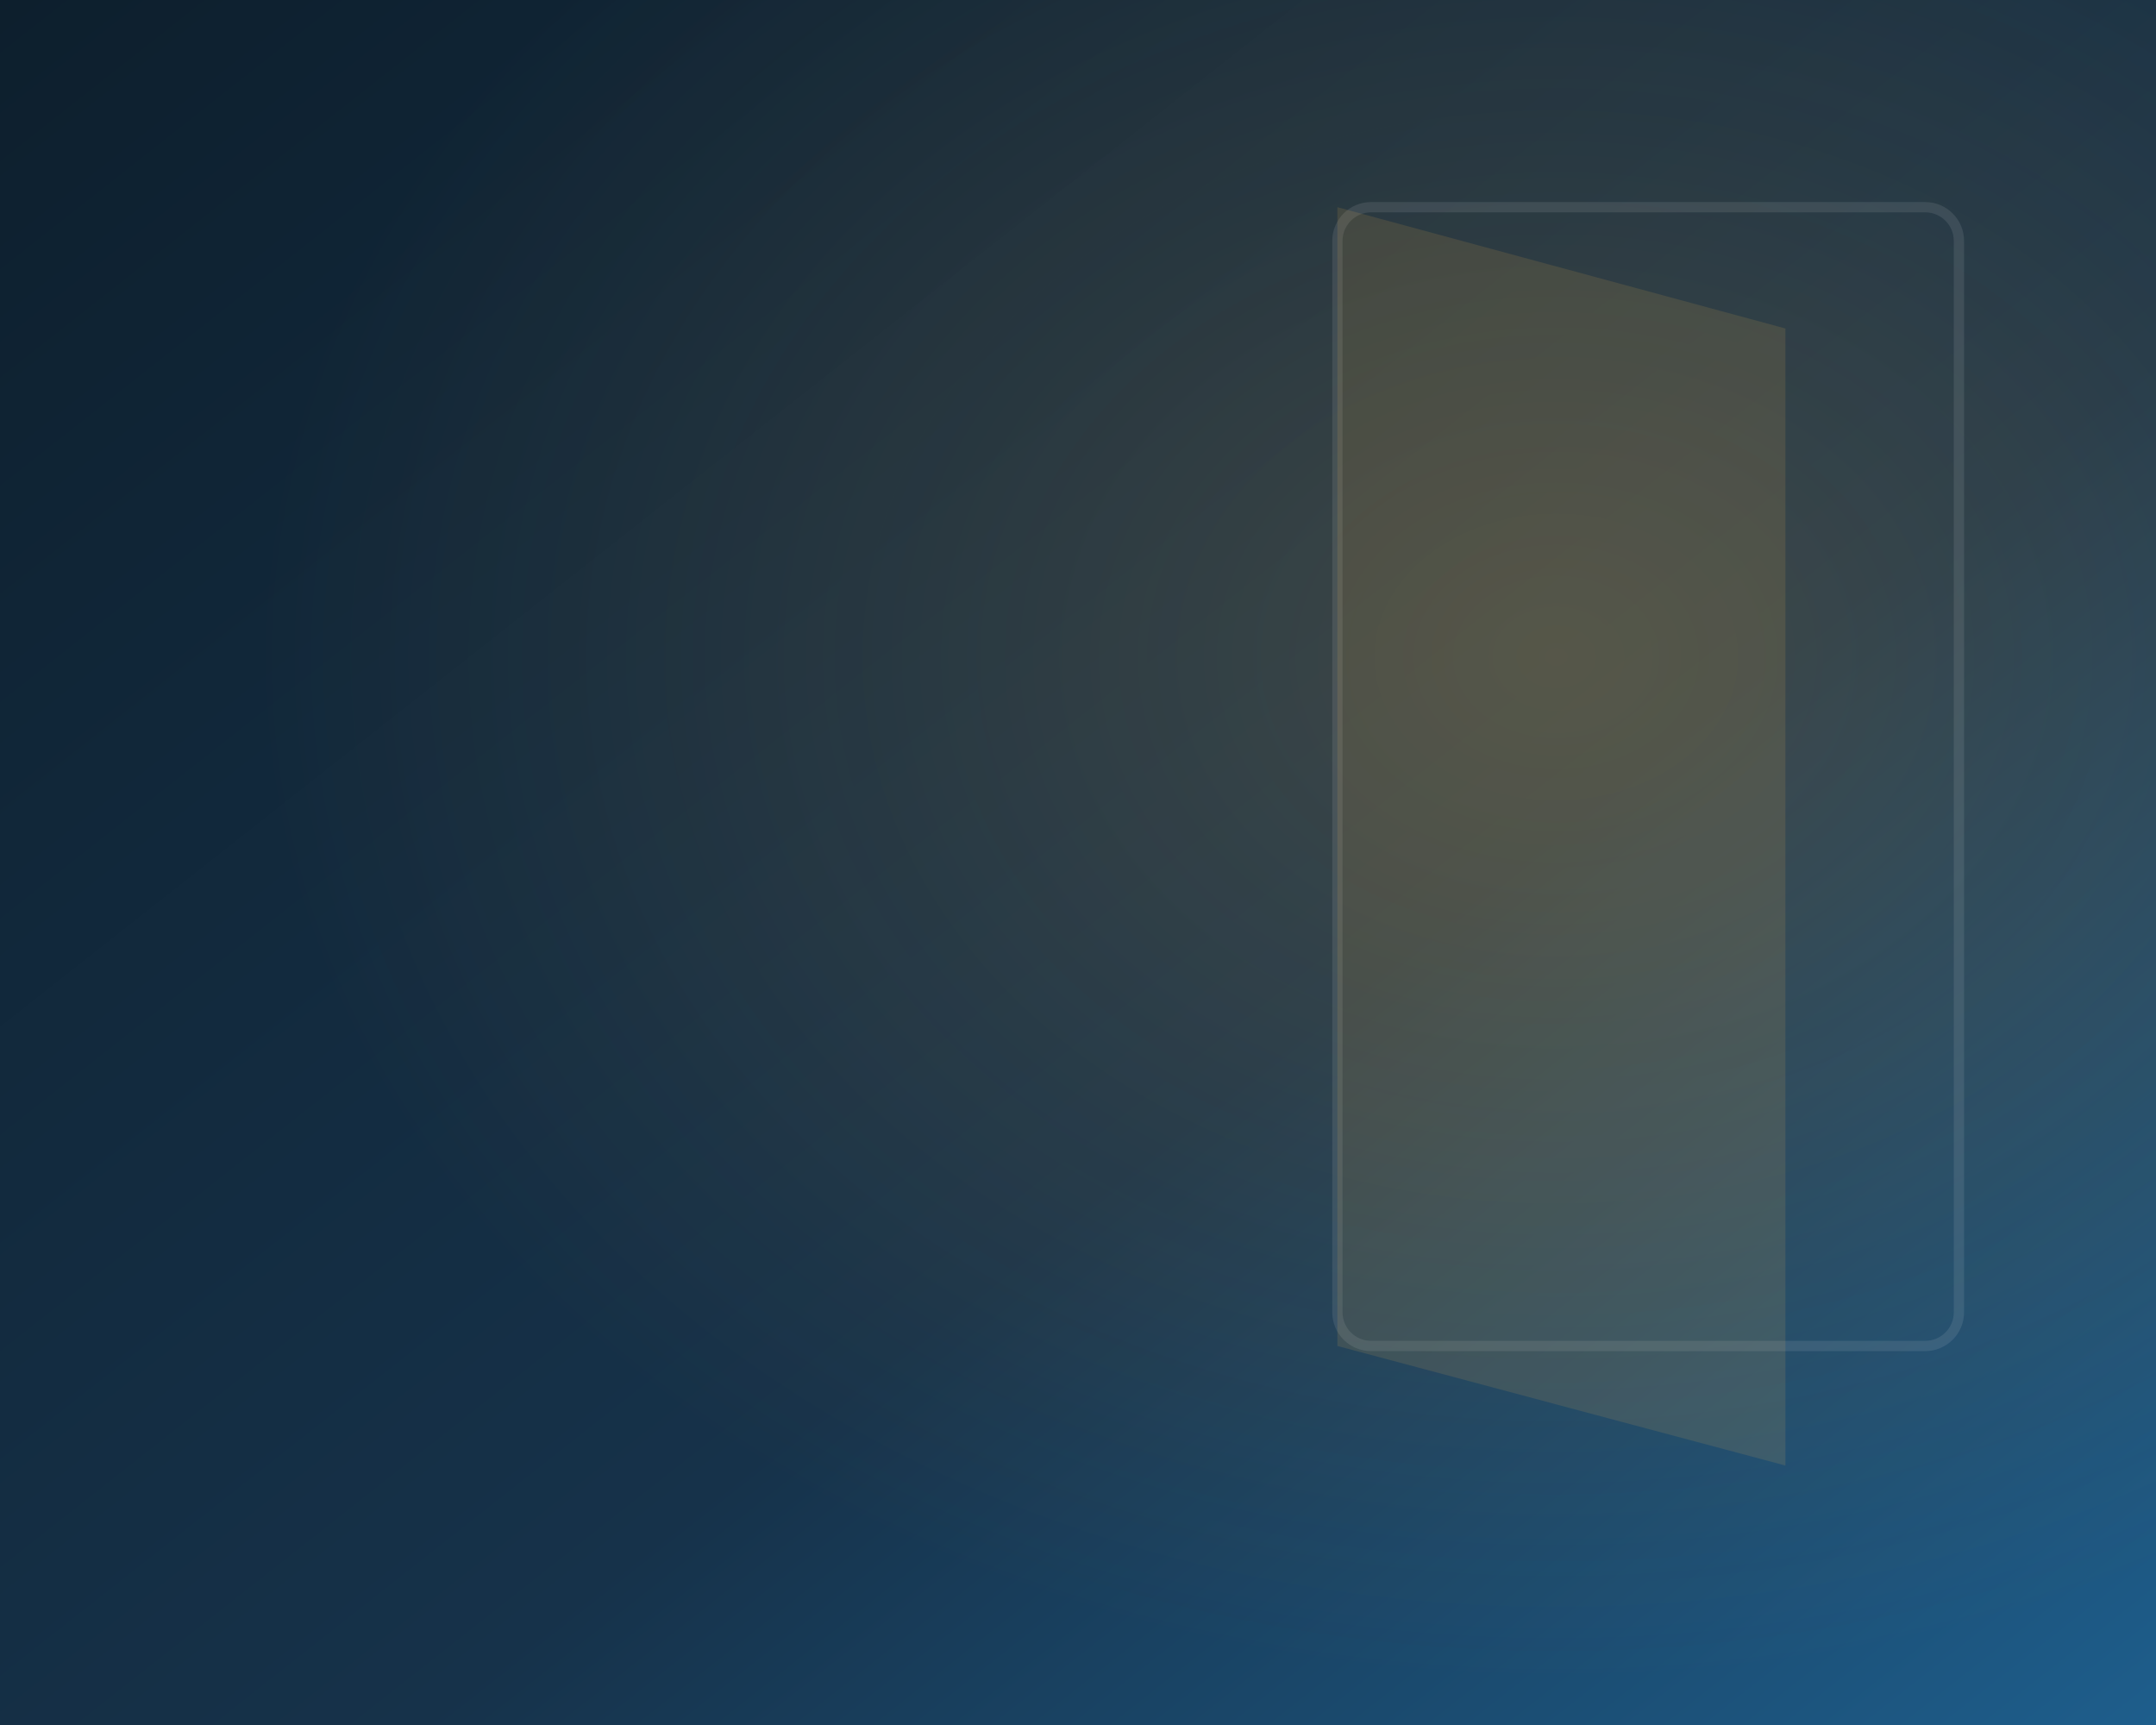
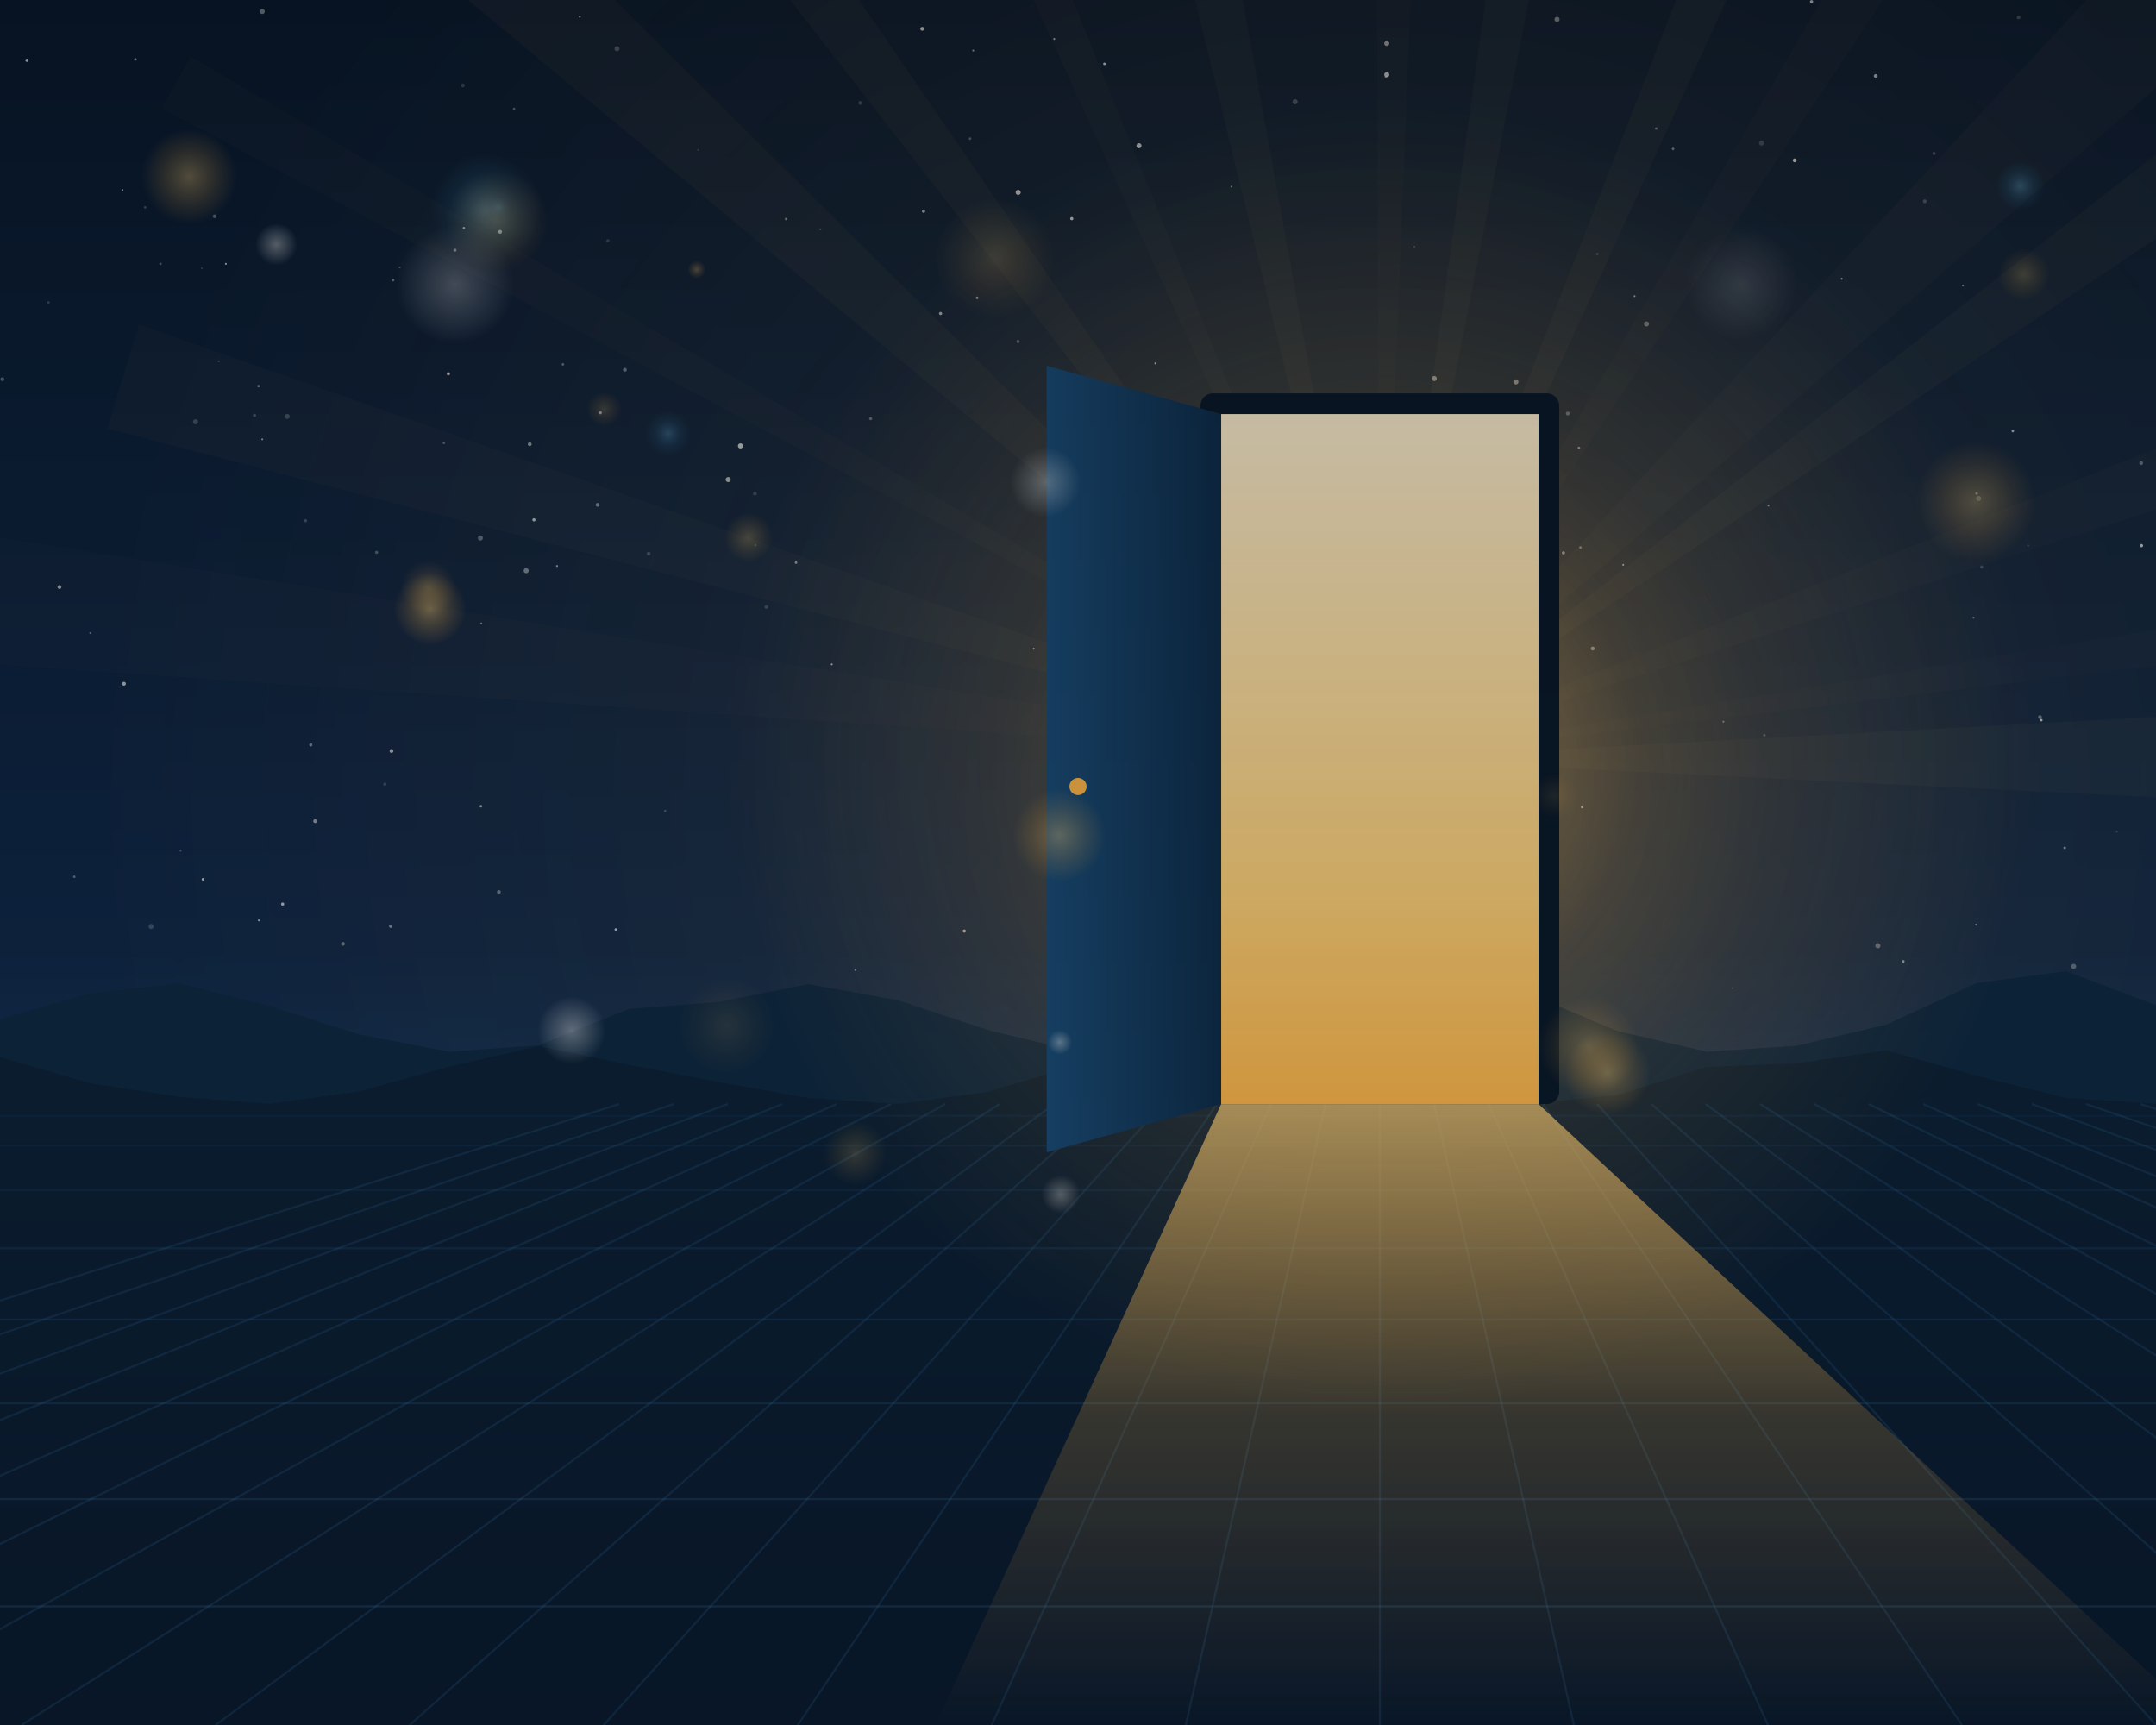
<svg xmlns="http://www.w3.org/2000/svg" width="1280" height="1024" viewBox="0 0 1280 1024">
  <defs>
-     <linearGradient id="g" x1="0" y1="0" x2="1" y2="1">
-       <stop offset="0" stop-color="#0d1f2d" />
-       <stop offset="0.6" stop-color="#16324a" />
-       <stop offset="1" stop-color="#1e5e8c" />
-     </linearGradient>
-     <radialGradient id="l" cx="0.72" cy="0.38" r="0.6">
-       <stop offset="0" stop-color="#ffb84c" stop-opacity="0.18" />
+     <linearGradient id="lg_bg" x1="0" y1="0" x2="1" y2="1">
+       <stop offset="0" stop-color="#2a78ad" />
+       <stop offset="1" stop-color="#16456e" />
+     </linearGradient>
+     <linearGradient id="lg_door" x1="0" y1="0" x2="1" y2="1">
+       <stop offset="0" stop-color="#ffd27a" />
+       <stop offset="1" stop-color="#f59e2a" />
+     </linearGradient>
+     <radialGradient id="bk_a">
+       <stop offset="0" stop-color="#ffd27a" stop-opacity="0.9" />
+       <stop offset="0.6" stop-color="#ffb84c" stop-opacity="0.35" />
      <stop offset="1" stop-color="#ffb84c" stop-opacity="0" />
    </radialGradient>
+     <radialGradient id="bk_t">
+       <stop offset="0" stop-color="#7fd3ff" stop-opacity="0.7" />
+       <stop offset="0.6" stop-color="#3a9bd1" stop-opacity="0.25" />
+       <stop offset="1" stop-color="#3a9bd1" stop-opacity="0" />
+     </radialGradient>
+     <radialGradient id="bk_w">
+       <stop offset="0" stop-color="#ffffff" stop-opacity="0.8" />
+       <stop offset="1" stop-color="#ffffff" stop-opacity="0" />
+     </radialGradient>
+     <linearGradient id="sky" x1="0" y1="0" x2="0" y2="1">
+       <stop offset="0" stop-color="#0a1a2e" />
+       <stop offset="0.55" stop-color="#10294a" />
+       <stop offset="1" stop-color="#1d5487" />
+     </linearGradient>
+     <radialGradient id="halo" gradientUnits="userSpaceOnUse" cx="819.2" cy="471.0" r="768.0">
+       <stop offset="0" stop-color="#ffb84c" stop-opacity="0.26" />
+       <stop offset="0.3" stop-color="#ffb84c" stop-opacity="0.07" />
+       <stop offset="1" stop-color="#ffb84c" stop-opacity="0" />
+     </radialGradient>
+     <radialGradient id="dglow" gradientUnits="userSpaceOnUse" cx="819.2" cy="450.6" r="389.1">
+       <stop offset="0" stop-color="#ffd27a" stop-opacity="0.55" />
+       <stop offset="0.4" stop-color="#ffb84c" stop-opacity="0.18" />
+       <stop offset="1" stop-color="#ffb84c" stop-opacity="0" />
+     </radialGradient>
+     <linearGradient id="floor" x1="0" y1="0" x2="0" y2="1">
+       <stop offset="0" stop-color="#0c2238" />
+       <stop offset="1" stop-color="#0a1a2e" />
+     </linearGradient>
+     <linearGradient id="opening" x1="0" y1="0" x2="0" y2="1">
+       <stop offset="0" stop-color="#fff1d2" />
+       <stop offset="0.7" stop-color="#ffd27a" />
+       <stop offset="1" stop-color="#ffb84c" />
+     </linearGradient>
+     <linearGradient id="beam" x1="0" y1="0" x2="0" y2="1">
+       <stop offset="0" stop-color="#ffd27a" stop-opacity="0.75" />
+       <stop offset="0.5" stop-color="#ffb84c" stop-opacity="0.22" />
+       <stop offset="1" stop-color="#ffb84c" stop-opacity="0" />
+     </linearGradient>
+     <linearGradient id="leaf" x1="0" y1="0" x2="1" y2="0">
+       <stop offset="0" stop-color="#1b4d78" />
+       <stop offset="1" stop-color="#0f2e4c" />
+     </linearGradient>
+     <linearGradient id="dimg" x1="0" y1="0" x2="0" y2="1">
+       <stop offset="0" stop-color="#000" stop-opacity="0.25" />
+       <stop offset="1" stop-color="#000" stop-opacity="0.15" />
+     </linearGradient>
  </defs>
-   <rect width="1280" height="1024" fill="url(#g)" />
-   <rect width="1280" height="1024" fill="url(#l)" />
-   <g opacity="0.10" fill="none" stroke="#f0f4f8" stroke-width="6.1">
-     <rect x="794" y="123" width="369" height="676" rx="20" />
-   </g>
-   <polygon opacity="0.12" fill="#ffb84c" points="794,123 1060,195 1060,870 794,799" />
+   <rect width="1280" height="1024" fill="url(#sky)" />
+   <circle cx="414.5" cy="89.0" r="0.57" fill="#ffffff" opacity="0.19" />
+   <circle cx="685.9" cy="215.7" r="0.57" fill="#ffffff" opacity="0.70" />
+   <circle cx="274.8" cy="50.7" r="1.14" fill="#ffffff" opacity="0.19" />
+   <circle cx="116.1" cy="250.4" r="1.52" fill="#ffffff" opacity="0.22" />
+   <circle cx="285.7" cy="370.1" r="0.57" fill="#ffffff" opacity="0.50" />
+   <circle cx="507.8" cy="575.8" r="0.57" fill="#ffffff" opacity="0.48" />
+   <circle cx="170.5" cy="247.2" r="1.52" fill="#ffffff" opacity="0.22" />
+   <circle cx="394.9" cy="481.4" r="0.76" fill="#ffffff" opacity="0.21" />
+   <circle cx="731.1" cy="110.8" r="0.57" fill="#ffffff" opacity="0.48" />
+   <circle cx="80.4" cy="35.2" r="0.76" fill="#ffffff" opacity="0.45" />
+   <circle cx="680.6" cy="458.4" r="1.14" fill="#ffffff" opacity="0.50" />
+   <circle cx="580.1" cy="176.8" r="0.76" fill="#ffffff" opacity="0.57" />
+   <circle cx="312.4" cy="338.8" r="1.52" fill="#ffffff" opacity="0.45" />
+   <circle cx="439.6" cy="264.7" r="1.52" fill="#ffffff" opacity="0.74" />
+   <circle cx="151.1" cy="246.6" r="0.95" fill="#ffffff" opacity="0.24" />
+   <circle cx="625.9" cy="23.1" r="0.57" fill="#ffffff" opacity="0.61" />
+   <circle cx="733.5" cy="516.4" r="0.95" fill="#ffffff" opacity="0.35" />
+   <circle cx="448.2" cy="293.0" r="1.14" fill="#ffffff" opacity="0.19" />
+   <circle cx="119.8" cy="159.2" r="0.57" fill="#ffffff" opacity="0.19" />
+   <circle cx="897.9" cy="381.7" r="1.14" fill="#ffffff" opacity="0.32" />
+   <circle cx="493.8" cy="394.4" r="0.57" fill="#ffffff" opacity="0.71" />
+   <circle cx="455.0" cy="360.3" r="1.14" fill="#ffffff" opacity="0.19" />
+   <circle cx="983.3" cy="76.3" r="0.76" fill="#ffffff" opacity="0.39" />
+   <circle cx="1173.5" cy="292.9" r="0.76" fill="#ffffff" opacity="0.42" />
+   <circle cx="703.3" cy="521.0" r="1.14" fill="#ffffff" opacity="0.67" />
+   <circle cx="356.4" cy="245.0" r="0.95" fill="#ffffff" opacity="0.56" />
+   <circle cx="487.0" cy="136.1" r="0.57" fill="#ffffff" opacity="0.26" />
+   <circle cx="296.9" cy="137.6" r="1.14" fill="#ffffff" opacity="0.65" />
+   <circle cx="233.4" cy="166.3" r="0.76" fill="#ffffff" opacity="0.40" />
+   <circle cx="472.6" cy="334.0" r="0.76" fill="#ffffff" opacity="0.56" />
+   <circle cx="659.8" cy="364.3" r="0.57" fill="#ffffff" opacity="0.42" />
+   <circle cx="1114.9" cy="561.4" r="1.52" fill="#ffffff" opacity="0.39" />
+   <circle cx="510.7" cy="61.1" r="1.14" fill="#ffffff" opacity="0.19" />
+   <circle cx="86.2" cy="123.1" r="0.76" fill="#ffffff" opacity="0.22" />
+   <circle cx="768.9" cy="60.4" r="1.52" fill="#ffffff" opacity="0.24" />
+   <circle cx="129.9" cy="214.5" r="0.57" fill="#ffffff" opacity="0.19" />
+   <circle cx="266.2" cy="221.9" r="0.95" fill="#ffffff" opacity="0.72" />
+   <circle cx="770.9" cy="279.7" r="0.57" fill="#ffffff" opacity="0.66" />
+   <circle cx="1271.2" cy="274.9" r="1.14" fill="#ffffff" opacity="0.34" />
+   <circle cx="184.5" cy="442.2" r="0.95" fill="#ffffff" opacity="0.44" />
+   <circle cx="885.8" cy="304.5" r="0.76" fill="#ffffff" opacity="0.72" />
+   <circle cx="676.2" cy="86.5" r="1.52" fill="#ffffff" opacity="0.70" />
+   <circle cx="970.4" cy="175.8" r="0.57" fill="#ffffff" opacity="0.57" />
+   <circle cx="334.2" cy="216.3" r="0.76" fill="#ffffff" opacity="0.36" />
+   <circle cx="285.2" cy="319.4" r="1.52" fill="#ffffff" opacity="0.35" />
+   <circle cx="285.5" cy="478.6" r="0.76" fill="#ffffff" opacity="0.63" />
+   <circle cx="1047.5" cy="436.4" r="0.76" fill="#ffffff" opacity="0.27" />
+   <circle cx="630.8" cy="431.2" r="0.57" fill="#ffffff" opacity="0.62" />
+   <circle cx="604.5" cy="114.2" r="1.52" fill="#ffffff" opacity="0.72" />
+   <circle cx="572.5" cy="552.7" r="0.95" fill="#ffffff" opacity="0.72" />
+   <circle cx="466.7" cy="130.0" r="0.76" fill="#ffffff" opacity="0.43" />
+   <circle cx="432.3" cy="284.7" r="1.52" fill="#ffffff" opacity="0.65" />
+   <circle cx="613.7" cy="385.1" r="0.57" fill="#ffffff" opacity="0.65" />
+   <circle cx="153.5" cy="229.2" r="0.76" fill="#ffffff" opacity="0.44" />
+   <circle cx="228.5" cy="465.5" r="0.95" fill="#ffffff" opacity="0.20" />
+   <circle cx="1211.1" cy="425.7" r="1.14" fill="#ffffff" opacity="0.39" />
+   <circle cx="1211.9" cy="427.5" r="0.76" fill="#ffffff" opacity="0.75" />
+   <circle cx="35.3" cy="348.5" r="1.14" fill="#ffffff" opacity="0.63" />
+   <circle cx="187.1" cy="487.5" r="1.14" fill="#ffffff" opacity="0.54" />
+   <circle cx="448.5" cy="323.6" r="0.76" fill="#ffffff" opacity="0.16" />
+   <circle cx="1023.2" cy="428.4" r="0.57" fill="#ffffff" opacity="0.47" />
+   <circle cx="1195.0" cy="255.9" r="0.76" fill="#ffffff" opacity="0.65" />
+   <circle cx="270.1" cy="148.5" r="0.95" fill="#ffffff" opacity="0.45" />
+   <circle cx="977.5" cy="192.3" r="1.52" fill="#ffffff" opacity="0.40" />
+   <circle cx="167.8" cy="536.7" r="0.95" fill="#ffffff" opacity="0.69" />
+   <circle cx="848.0" cy="480.7" r="1.52" fill="#ffffff" opacity="0.40" />
+   <circle cx="1174.7" cy="295.9" r="1.52" fill="#ffffff" opacity="0.24" />
+   <circle cx="653.5" cy="514.8" r="0.76" fill="#ffffff" opacity="0.52" />
+   <circle cx="993.3" cy="88.4" r="0.76" fill="#ffffff" opacity="0.43" />
+   <circle cx="928.2" cy="328.2" r="0.95" fill="#ffffff" opacity="0.56" />
+   <circle cx="679.3" cy="284.6" r="0.57" fill="#ffffff" opacity="0.68" />
+   <circle cx="72.7" cy="112.8" r="0.57" fill="#ffffff" opacity="0.61" />
+   <circle cx="649.9" cy="331.3" r="0.57" fill="#ffffff" opacity="0.42" />
+   <circle cx="784.0" cy="298.2" r="1.52" fill="#ffffff" opacity="0.27" />
+   <circle cx="354.8" cy="299.7" r="1.14" fill="#ffffff" opacity="0.45" />
+   <circle cx="317.0" cy="308.6" r="0.95" fill="#ffffff" opacity="0.70" />
+   <circle cx="1142.7" cy="119.5" r="1.14" fill="#ffffff" opacity="0.23" />
+   <circle cx="155.7" cy="260.8" r="0.57" fill="#ffffff" opacity="0.55" />
+   <circle cx="548.3" cy="125.4" r="0.95" fill="#ffffff" opacity="0.62" />
+   <circle cx="1148.2" cy="91.1" r="0.95" fill="#ffffff" opacity="0.24" />
+   <circle cx="1130.0" cy="570.7" r="0.76" fill="#ffffff" opacity="0.60" />
+   <circle cx="120.5" cy="522.0" r="0.76" fill="#ffffff" opacity="0.74" />
+   <circle cx="1065.5" cy="95.2" r="1.14" fill="#ffffff" opacity="0.75" />
+   <circle cx="516.9" cy="248.5" r="0.95" fill="#ffffff" opacity="0.34" />
+   <circle cx="924.4" cy="11.5" r="1.52" fill="#ffffff" opacity="0.43" />
+   <circle cx="900.0" cy="226.7" r="1.52" fill="#ffffff" opacity="0.52" />
+   <circle cx="655.7" cy="37.9" r="0.76" fill="#ffffff" opacity="0.73" />
+   <circle cx="134.1" cy="156.6" r="0.57" fill="#ffffff" opacity="0.69" />
+   <circle cx="232.4" cy="445.8" r="1.14" fill="#ffffff" opacity="0.66" />
+   <circle cx="865.2" cy="558.0" r="1.14" fill="#ffffff" opacity="0.24" />
+   <circle cx="1176.5" cy="336.6" r="0.95" fill="#ffffff" opacity="0.20" />
+   <circle cx="73.6" cy="405.9" r="1.14" fill="#ffffff" opacity="0.69" />
+   <circle cx="344.2" cy="9.9" r="0.57" fill="#ffffff" opacity="0.63" />
+   <circle cx="107.2" cy="505.0" r="0.57" fill="#ffffff" opacity="0.31" />
+   <circle cx="155.7" cy="6.8" r="1.52" fill="#ffffff" opacity="0.40" />
+   <circle cx="1171.7" cy="366.7" r="0.57" fill="#ffffff" opacity="0.47" />
+   <circle cx="305.2" cy="64.6" r="0.76" fill="#ffffff" opacity="0.31" />
+   <circle cx="231.9" cy="549.9" r="0.95" fill="#ffffff" opacity="0.47" />
+   <circle cx="263.5" cy="262.9" r="0.76" fill="#ffffff" opacity="0.31" />
+   <circle cx="1028.7" cy="586.6" r="0.57" fill="#ffffff" opacity="0.16" />
+   <circle cx="938.3" cy="325.0" r="0.76" fill="#ffffff" opacity="0.46" />
+   <circle cx="314.5" cy="263.7" r="1.14" fill="#ffffff" opacity="0.54" />
+   <circle cx="698.8" cy="524.2" r="1.52" fill="#ffffff" opacity="0.33" />
+   <circle cx="275.4" cy="135.4" r="0.76" fill="#ffffff" opacity="0.65" />
+   <circle cx="904.6" cy="375.1" r="1.14" fill="#ffffff" opacity="0.74" />
+   <circle cx="1256.8" cy="493.7" r="0.57" fill="#ffffff" opacity="0.19" />
+   <circle cx="948.3" cy="150.8" r="0.76" fill="#ffffff" opacity="0.18" />
+   <circle cx="851.5" cy="224.7" r="1.52" fill="#ffffff" opacity="0.55" />
+   <circle cx="360.9" cy="142.9" r="0.95" fill="#ffffff" opacity="0.18" />
+   <circle cx="237.3" cy="158.7" r="0.57" fill="#ffffff" opacity="0.31" />
+   <circle cx="1231.1" cy="573.7" r="1.52" fill="#ffffff" opacity="0.34" />
+   <circle cx="44.1" cy="520.5" r="0.76" fill="#ffffff" opacity="0.36" />
+   <circle cx="1.4" cy="225.1" r="1.14" fill="#ffffff" opacity="0.32" />
+   <circle cx="839.7" cy="146.4" r="0.57" fill="#ffffff" opacity="0.20" />
+   <circle cx="1045.8" cy="84.9" r="1.52" fill="#ffffff" opacity="0.18" />
+   <circle cx="28.8" cy="179.5" r="0.76" fill="#ffffff" opacity="0.20" />
+   <circle cx="1225.8" cy="503.3" r="0.76" fill="#ffffff" opacity="0.54" />
+   <circle cx="916.5" cy="518.5" r="1.14" fill="#ffffff" opacity="0.61" />
+   <circle cx="922.5" cy="291.5" r="0.95" fill="#ffffff" opacity="0.58" />
+   <circle cx="823.3" cy="25.8" r="1.52" fill="#ffffff" opacity="0.53" />
+   <circle cx="939.3" cy="479.1" r="0.76" fill="#ffffff" opacity="0.70" />
+   <circle cx="963.7" cy="335.3" r="0.57" fill="#ffffff" opacity="0.65" />
+   <circle cx="747.6" cy="526.6" r="0.76" fill="#ffffff" opacity="0.20" />
+   <circle cx="53.6" cy="375.8" r="0.57" fill="#ffffff" opacity="0.38" />
+   <circle cx="577.8" cy="30.0" r="0.57" fill="#ffffff" opacity="0.53" />
+   <circle cx="871.3" cy="288.6" r="0.57" fill="#ffffff" opacity="0.42" />
+   <circle cx="89.7" cy="550.0" r="1.52" fill="#ffffff" opacity="0.21" />
+   <circle cx="673.3" cy="439.8" r="1.14" fill="#ffffff" opacity="0.30" />
+   <circle cx="95.3" cy="156.6" r="0.76" fill="#ffffff" opacity="0.29" />
+   <circle cx="831.9" cy="271.5" r="1.14" fill="#ffffff" opacity="0.20" />
+   <circle cx="1165.4" cy="169.5" r="0.57" fill="#ffffff" opacity="0.52" />
+   <circle cx="822.7" cy="45.7" r="0.76" fill="#ffffff" opacity="0.35" />
+   <circle cx="834.0" cy="408.7" r="1.52" fill="#ffffff" opacity="0.49" />
+   <circle cx="16.0" cy="35.8" r="0.95" fill="#ffffff" opacity="0.73" />
+   <circle cx="127.4" cy="128.4" r="1.14" fill="#ffffff" opacity="0.32" />
+   <circle cx="661.2" cy="274.1" r="1.14" fill="#ffffff" opacity="0.61" />
+   <circle cx="1271.4" cy="323.9" r="0.95" fill="#ffffff" opacity="0.74" />
+   <circle cx="1198.4" cy="10.3" r="1.14" fill="#ffffff" opacity="0.20" />
+   <circle cx="648.5" cy="586.6" r="0.95" fill="#ffffff" opacity="0.38" />
+   <circle cx="1173.2" cy="548.9" r="0.57" fill="#ffffff" opacity="0.50" />
+   <circle cx="181.4" cy="309.1" r="0.95" fill="#ffffff" opacity="0.23" />
+   <circle cx="1049.9" cy="300.1" r="0.57" fill="#ffffff" opacity="0.57" />
+   <circle cx="296.2" cy="529.5" r="1.14" fill="#ffffff" opacity="0.39" />
+   <circle cx="203.6" cy="560.3" r="1.14" fill="#ffffff" opacity="0.39" />
+   <circle cx="930.8" cy="245.5" r="1.14" fill="#ffffff" opacity="0.34" />
+   <circle cx="1075.5" cy="1.0" r="0.95" fill="#ffffff" opacity="0.65" />
+   <circle cx="153.7" cy="546.4" r="0.57" fill="#ffffff" opacity="0.69" />
+   <circle cx="371.0" cy="219.5" r="1.14" fill="#ffffff" opacity="0.38" />
+   <circle cx="1113.6" cy="45.1" r="1.14" fill="#ffffff" opacity="0.60" />
+   <circle cx="1093.4" cy="165.5" r="0.57" fill="#ffffff" opacity="0.65" />
+   <circle cx="365.6" cy="551.8" r="0.76" fill="#ffffff" opacity="0.73" />
+   <circle cx="558.4" cy="186.1" r="0.95" fill="#ffffff" opacity="0.62" />
+   <circle cx="547.5" cy="17.1" r="1.14" fill="#ffffff" opacity="0.70" />
+   <circle cx="1204.1" cy="323.9" r="0.57" fill="#ffffff" opacity="0.18" />
+   <circle cx="937.4" cy="265.9" r="0.76" fill="#ffffff" opacity="0.54" />
+   <circle cx="366.3" cy="28.9" r="1.52" fill="#ffffff" opacity="0.23" />
+   <circle cx="604.4" cy="202.7" r="0.95" fill="#ffffff" opacity="0.30" />
+   <circle cx="945.6" cy="385.0" r="1.14" fill="#ffffff" opacity="0.54" />
+   <circle cx="385.1" cy="328.7" r="1.14" fill="#ffffff" opacity="0.22" />
+   <circle cx="823.3" cy="44.3" r="1.52" fill="#ffffff" opacity="0.69" />
+   <circle cx="636.3" cy="129.8" r="0.95" fill="#ffffff" opacity="0.75" />
+   <circle cx="575.9" cy="82.3" r="0.76" fill="#ffffff" opacity="0.30" />
+   <circle cx="223.6" cy="327.9" r="0.95" fill="#ffffff" opacity="0.29" />
+   <circle cx="330.7" cy="336.0" r="0.57" fill="#ffffff" opacity="0.60" />
+   <rect width="1280" height="1024" fill="url(#halo)" />
+   <polygon points="0,1024.0 0.0,605.1 53.3,589.7 106.7,583.7 160.0,597.2 213.3,614.1 266.7,624.3 320.0,620.5 373.3,598.9 426.7,594.8 480.0,584.2 533.3,593.8 586.7,611.5 640.0,624.3 693.3,620.3 746.7,606.1 800.0,589.6 853.3,585.5 906.7,589.5 960.0,612.0 1013.3,624.3 1066.7,620.8 1120.0,608.2 1173.3,583.6 1226.7,576.5 1280.0,596.7 1280,1024.0" fill="#0f2a44" />
+   <polygon points="0,1024.0 0.0,627.5 53.3,643.1 106.7,651.1 160.0,655.3 213.3,647.9 266.7,633.2 320.0,621.0 373.3,632.1 426.7,642.4 480.0,651.8 533.3,655.3 586.7,648.1 640.0,632.1 693.3,624.4 746.7,626.9 800.0,637.4 853.3,651.3 906.7,655.3 960.0,650.1 1013.3,633.4 1066.7,631.2 1120.0,623.5 1173.3,638.6 1226.7,651.8 1280.0,655.2 1280,1024.0" fill="#0c2238" />
+   <rect x="0" y="655.4" width="1280" height="368.6" fill="url(#floor)" />
+   <line x1="367.6" y1="655.4" x2="-793.6" y2="1024" stroke="#3a7fb8" stroke-width="1.2" opacity="0.18" />
+   <line x1="399.9" y1="655.4" x2="-678.4" y2="1024" stroke="#3a7fb8" stroke-width="1.2" opacity="0.18" />
+   <line x1="432.1" y1="655.4" x2="-563.2" y2="1024" stroke="#3a7fb8" stroke-width="1.2" opacity="0.18" />
+   <line x1="464.4" y1="655.4" x2="-448.0" y2="1024" stroke="#3a7fb8" stroke-width="1.2" opacity="0.18" />
+   <line x1="496.6" y1="655.4" x2="-332.8" y2="1024" stroke="#3a7fb8" stroke-width="1.2" opacity="0.18" />
+   <line x1="528.9" y1="655.4" x2="-217.6" y2="1024" stroke="#3a7fb8" stroke-width="1.2" opacity="0.18" />
+   <line x1="561.2" y1="655.4" x2="-102.4" y2="1024" stroke="#3a7fb8" stroke-width="1.2" opacity="0.18" />
+   <line x1="593.4" y1="655.4" x2="12.8" y2="1024" stroke="#3a7fb8" stroke-width="1.2" opacity="0.18" />
+   <line x1="625.7" y1="655.4" x2="128.0" y2="1024" stroke="#3a7fb8" stroke-width="1.2" opacity="0.18" />
+   <line x1="657.9" y1="655.4" x2="243.2" y2="1024" stroke="#3a7fb8" stroke-width="1.2" opacity="0.18" />
+   <line x1="690.2" y1="655.4" x2="358.4" y2="1024" stroke="#3a7fb8" stroke-width="1.2" opacity="0.18" />
+   <line x1="722.4" y1="655.4" x2="473.6" y2="1024" stroke="#3a7fb8" stroke-width="1.2" opacity="0.18" />
+   <line x1="754.7" y1="655.4" x2="588.8" y2="1024" stroke="#3a7fb8" stroke-width="1.2" opacity="0.18" />
+   <line x1="786.9" y1="655.4" x2="704.0" y2="1024" stroke="#3a7fb8" stroke-width="1.2" opacity="0.18" />
+   <line x1="819.2" y1="655.4" x2="819.2" y2="1024" stroke="#3a7fb8" stroke-width="1.2" opacity="0.18" />
+   <line x1="851.5" y1="655.4" x2="934.4" y2="1024" stroke="#3a7fb8" stroke-width="1.2" opacity="0.18" />
+   <line x1="883.7" y1="655.4" x2="1049.6" y2="1024" stroke="#3a7fb8" stroke-width="1.2" opacity="0.18" />
+   <line x1="916.0" y1="655.4" x2="1164.8" y2="1024" stroke="#3a7fb8" stroke-width="1.2" opacity="0.18" />
+   <line x1="948.2" y1="655.4" x2="1280.0" y2="1024" stroke="#3a7fb8" stroke-width="1.2" opacity="0.18" />
+   <line x1="980.5" y1="655.4" x2="1395.2" y2="1024" stroke="#3a7fb8" stroke-width="1.2" opacity="0.18" />
+   <line x1="1012.7" y1="655.4" x2="1510.4" y2="1024" stroke="#3a7fb8" stroke-width="1.2" opacity="0.18" />
+   <line x1="1045.0" y1="655.4" x2="1625.6" y2="1024" stroke="#3a7fb8" stroke-width="1.2" opacity="0.18" />
+   <line x1="1077.2" y1="655.4" x2="1740.8" y2="1024" stroke="#3a7fb8" stroke-width="1.2" opacity="0.18" />
+   <line x1="1109.5" y1="655.4" x2="1856.0" y2="1024" stroke="#3a7fb8" stroke-width="1.2" opacity="0.18" />
+   <line x1="1141.8" y1="655.4" x2="1971.2" y2="1024" stroke="#3a7fb8" stroke-width="1.2" opacity="0.18" />
+   <line x1="1174.0" y1="655.4" x2="2086.4" y2="1024" stroke="#3a7fb8" stroke-width="1.2" opacity="0.18" />
+   <line x1="1206.3" y1="655.4" x2="2201.6" y2="1024" stroke="#3a7fb8" stroke-width="1.2" opacity="0.18" />
+   <line x1="1238.5" y1="655.4" x2="2316.8" y2="1024" stroke="#3a7fb8" stroke-width="1.2" opacity="0.18" />
+   <line x1="1270.8" y1="655.4" x2="2432.0" y2="1024" stroke="#3a7fb8" stroke-width="1.2" opacity="0.18" />
+   <line x1="0" y1="662.4" x2="1280" y2="662.4" stroke="#3a7fb8" stroke-width="1.2" opacity="0.08" />
+   <line x1="0" y1="680.0" x2="1280" y2="680.0" stroke="#3a7fb8" stroke-width="1.2" opacity="0.10" />
+   <line x1="0" y1="706.4" x2="1280" y2="706.4" stroke="#3a7fb8" stroke-width="1.2" opacity="0.12" />
+   <line x1="0" y1="741.0" x2="1280" y2="741.0" stroke="#3a7fb8" stroke-width="1.2" opacity="0.14" />
+   <line x1="0" y1="783.3" x2="1280" y2="783.3" stroke="#3a7fb8" stroke-width="1.2" opacity="0.16" />
+   <line x1="0" y1="833.0" x2="1280" y2="833.0" stroke="#3a7fb8" stroke-width="1.2" opacity="0.18" />
+   <line x1="0" y1="889.9" x2="1280" y2="889.9" stroke="#3a7fb8" stroke-width="1.2" opacity="0.20" />
+   <line x1="0" y1="953.6" x2="1280" y2="953.6" stroke="#3a7fb8" stroke-width="1.2" opacity="0.22" />
+   <polygon points="819.2,450.6 -16.6,393.4 -8.0,317.9" fill="#ffd27a" opacity="0.018" />
+   <polygon points="819.2,450.6 63.7,254.4 82.5,192.7" fill="#ffd27a" opacity="0.025" />
+   <polygon points="819.2,450.6 96.2,64.2 113.3,33.7" fill="#ffd27a" opacity="0.023" />
+   <polygon points="819.2,450.6 48.3,-191.1 106.9,-255.6" fill="#ffd27a" opacity="0.037" />
+   <polygon points="819.2,450.6 431.4,-48.7 461.5,-70.7" fill="#ffd27a" opacity="0.039" />
+   <polygon points="819.2,450.6 541.4,-158.5 568.1,-170.0" fill="#ffd27a" opacity="0.027" />
+   <polygon points="819.2,450.6 647.4,-255.9 690.0,-264.9" fill="#ffd27a" opacity="0.032" />
+   <polygon points="819.2,450.6 816.8,-177.5 844.6,-177.0" fill="#ffd27a" opacity="0.023" />
+   <polygon points="819.2,450.6 938.0,-402.7 985.3,-394.7" fill="#ffd27a" opacity="0.035" />
+   <polygon points="819.2,450.6 1099.4,-267.2 1139.3,-250.3" fill="#ffd27a" opacity="0.039" />
+   <polygon points="819.2,450.6 1288.1,-354.7 1334.0,-326.2" fill="#ffd27a" opacity="0.021" />
+   <polygon points="819.2,450.6 1271.0,-34.7 1320.8,17.0" fill="#ffd27a" opacity="0.027" />
+   <polygon points="819.2,450.6 1313.4,65.7 1339.4,101.7" fill="#ffd27a" opacity="0.032" />
+   <polygon points="819.2,450.6 1364.2,232.6 1378.0,270.9" fill="#ffd27a" opacity="0.020" />
+   <polygon points="819.2,450.6 1395.9,354.5 1399.7,380.8" fill="#ffd27a" opacity="0.017" />
+   <polygon points="819.2,450.6 1789.6,397.9 1789.9,498.5" fill="#ffd27a" opacity="0.033" />
+   <rect width="1280" height="1024" fill="url(#dglow)" />
+   <polygon points="725.0,655.4 913.4,655.4 1309.1,1024 555.4,1024" fill="url(#beam)" />
+   <rect x="712.7" y="233.5" width="213.0" height="421.9" rx="7.4" fill="#0a1a2b" />
+   <rect x="725.0" y="245.8" width="188.4" height="409.6" fill="url(#opening)" />
+   <polygon points="725.0,245.8 621.4,217.1 621.4,684.0 725.0,655.4" fill="url(#leaf)" />
+   <circle cx="640.0" cy="466.9" r="5.1" fill="#ffb84c" />
+   <circle cx="1173.0" cy="297.7" r="35.8" fill="url(#bk_a)" opacity="0.37" />
+   <circle cx="620.6" cy="286.3" r="20.8" fill="url(#bk_w)" opacity="0.44" />
+   <circle cx="590.7" cy="153.3" r="35.4" fill="url(#bk_a)" opacity="0.23" />
+   <circle cx="1201.4" cy="163.0" r="15.3" fill="url(#bk_a)" opacity="0.26" />
+   <circle cx="431.5" cy="608.8" r="28.5" fill="url(#bk_a)" opacity="0.14" />
+   <circle cx="507.7" cy="684.5" r="19.1" fill="url(#bk_a)" opacity="0.24" />
+   <circle cx="628.9" cy="495.9" r="27.5" fill="url(#bk_a)" opacity="0.43" />
+   <circle cx="112.4" cy="104.8" r="28.4" fill="url(#bk_a)" opacity="0.43" />
+   <circle cx="296.1" cy="123.1" r="6.1" fill="url(#bk_t)" opacity="0.26" />
+   <circle cx="1199.4" cy="110.5" r="14.7" fill="url(#bk_t)" opacity="0.47" />
+   <circle cx="923.0" cy="472.2" r="13.5" fill="url(#bk_a)" opacity="0.13" />
+   <circle cx="629.7" cy="709.0" r="11.5" fill="url(#bk_w)" opacity="0.42" />
+   <circle cx="1033.9" cy="168.9" r="33.1" fill="url(#bk_w)" opacity="0.19" />
+   <circle cx="943.1" cy="621.1" r="29.6" fill="url(#bk_a)" opacity="0.35" />
+   <circle cx="444.4" cy="319.1" r="14.5" fill="url(#bk_a)" opacity="0.31" />
+   <circle cx="254.4" cy="349.1" r="16.5" fill="url(#bk_a)" opacity="0.30" />
+   <circle cx="255.3" cy="361.5" r="21.4" fill="url(#bk_a)" opacity="0.50" />
+   <circle cx="164.1" cy="145.1" r="12.5" fill="url(#bk_w)" opacity="0.50" />
+   <circle cx="270.2" cy="169.0" r="35.0" fill="url(#bk_w)" opacity="0.36" />
+   <circle cx="954.4" cy="637.0" r="25.5" fill="url(#bk_a)" opacity="0.42" />
+   <circle cx="396.6" cy="257.3" r="13.4" fill="url(#bk_t)" opacity="0.40" />
+   <circle cx="358.5" cy="242.7" r="10.4" fill="url(#bk_a)" opacity="0.23" />
+   <circle cx="288.1" cy="124.4" r="32.9" fill="url(#bk_t)" opacity="0.50" />
+   <circle cx="339.4" cy="611.7" r="20.2" fill="url(#bk_w)" opacity="0.50" />
+   <circle cx="629.2" cy="618.7" r="7.3" fill="url(#bk_w)" opacity="0.47" />
+   <circle cx="413.6" cy="160.0" r="5.4" fill="url(#bk_a)" opacity="0.35" />
+   <circle cx="295.1" cy="131.1" r="30.4" fill="url(#bk_a)" opacity="0.29" />
+   <rect width="1280" height="1024" fill="url(#dimg)" />
</svg>
